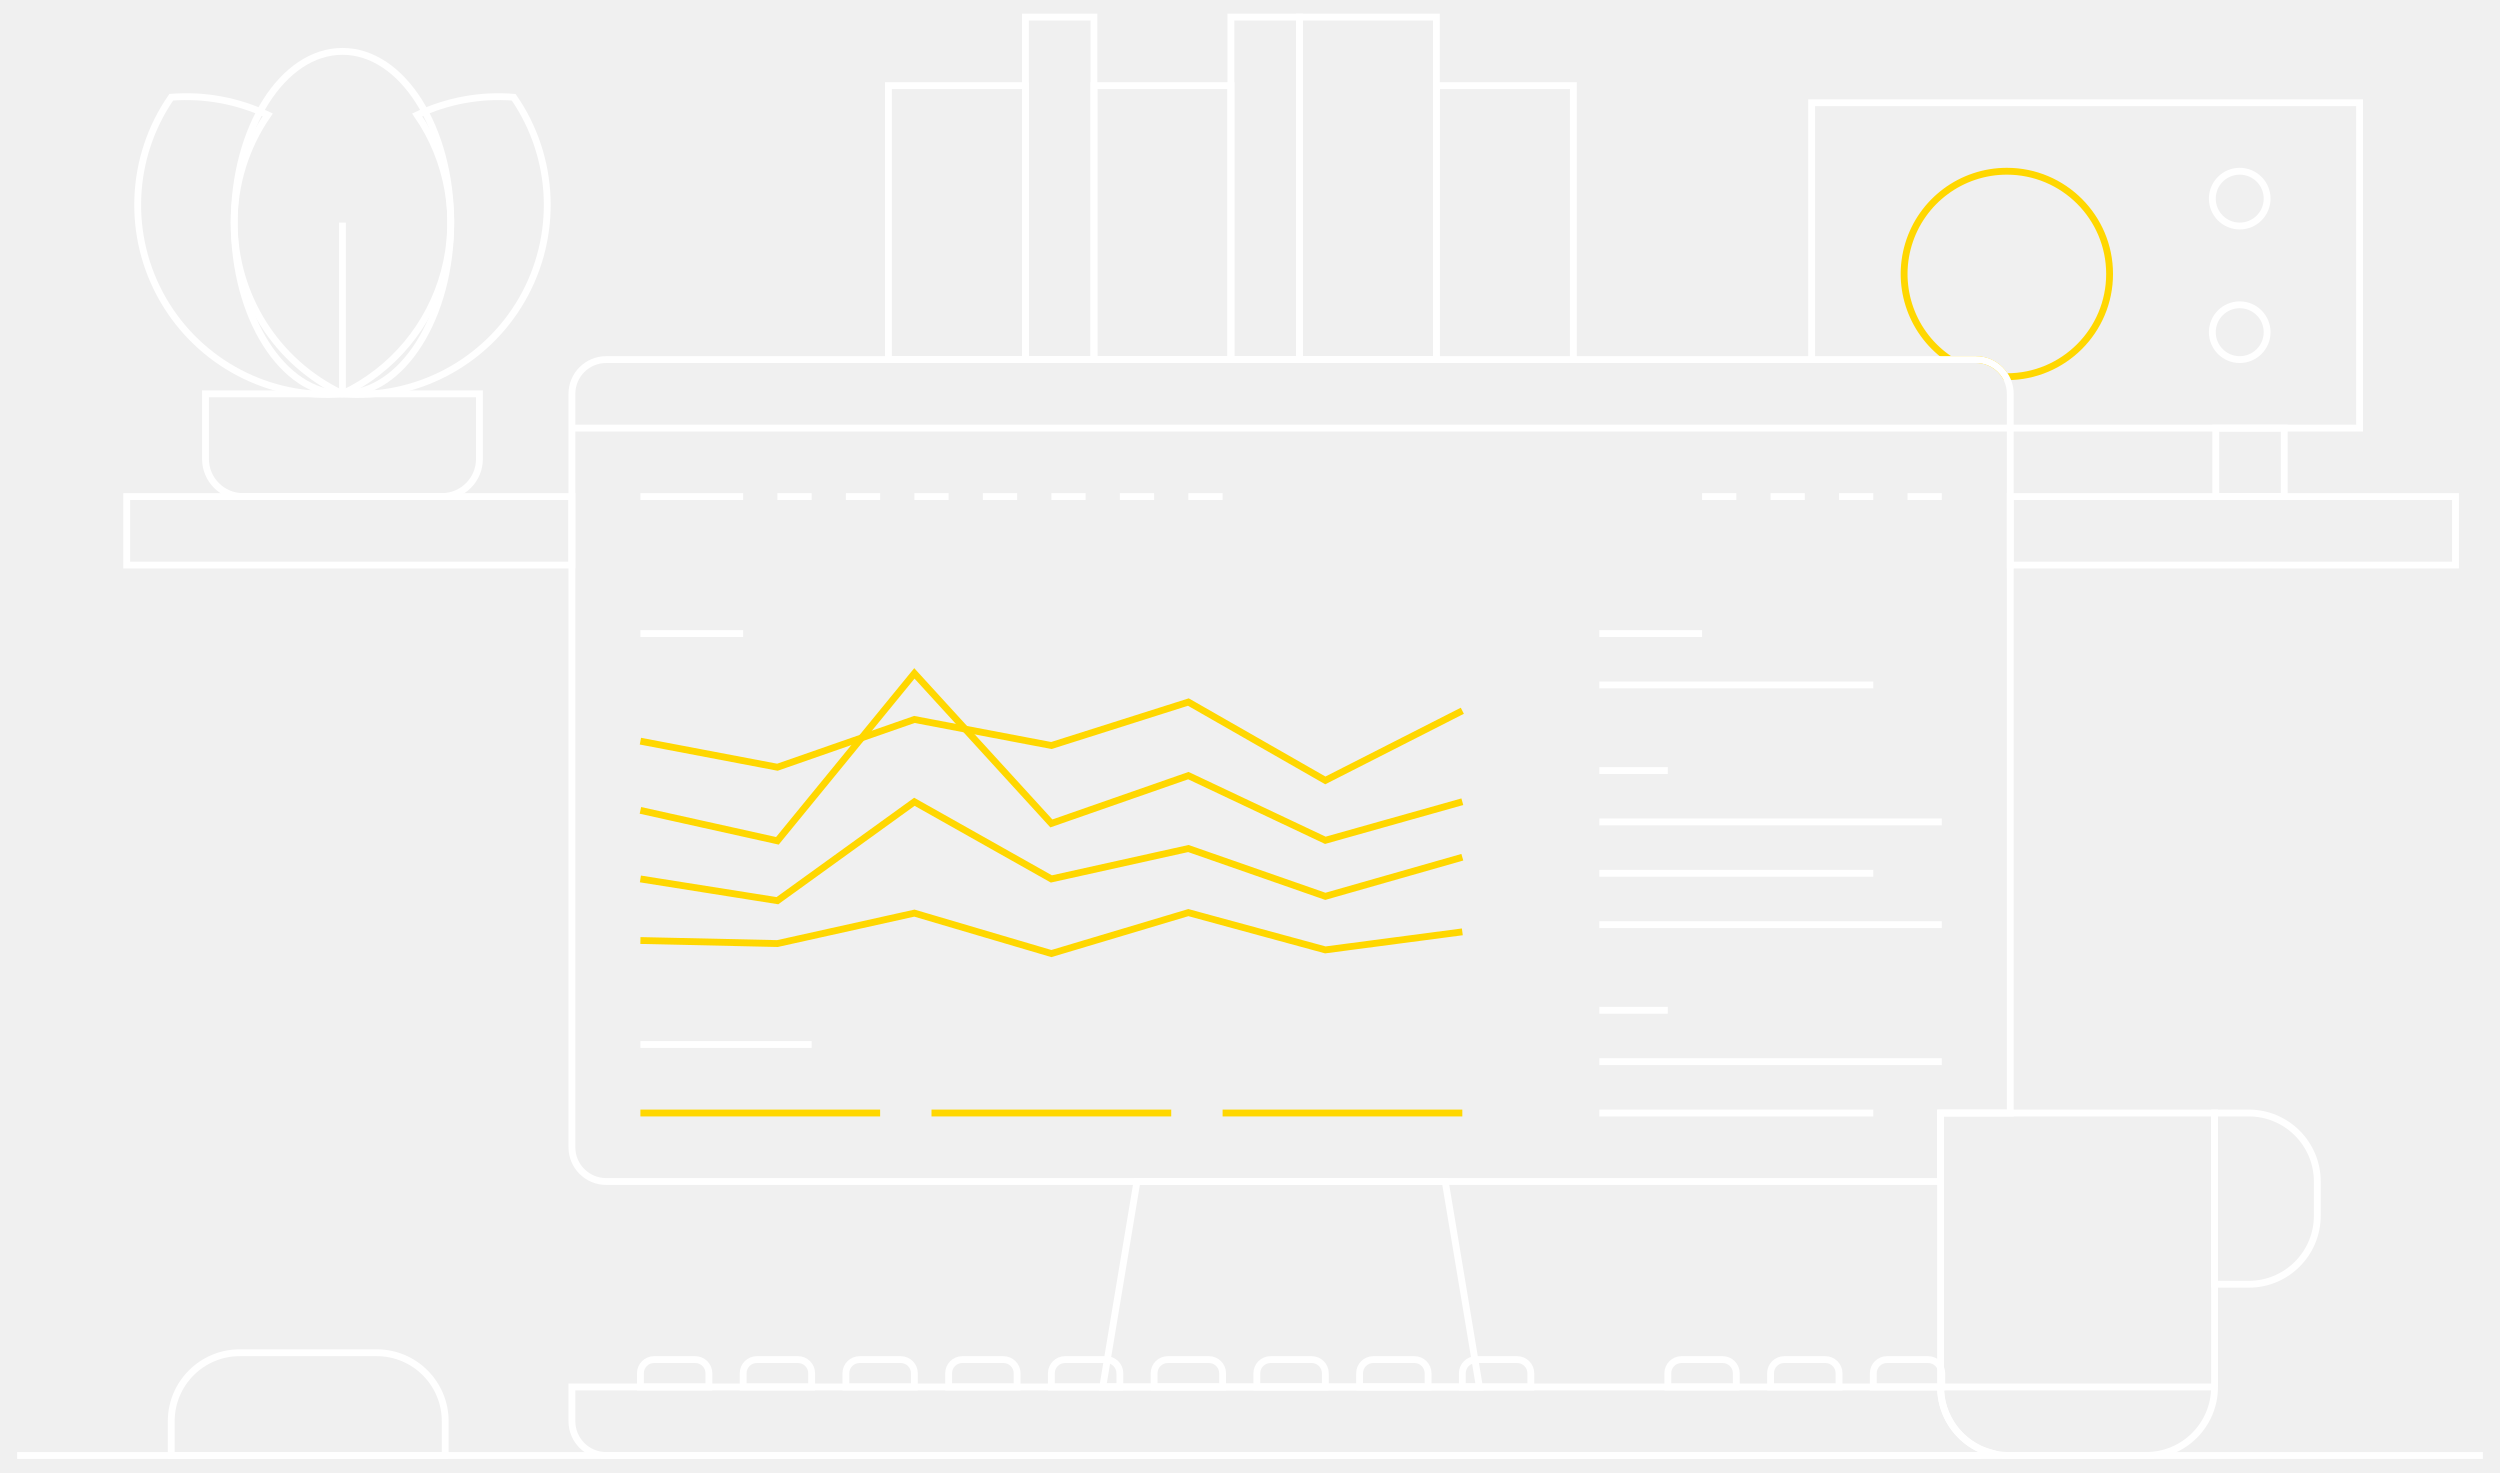
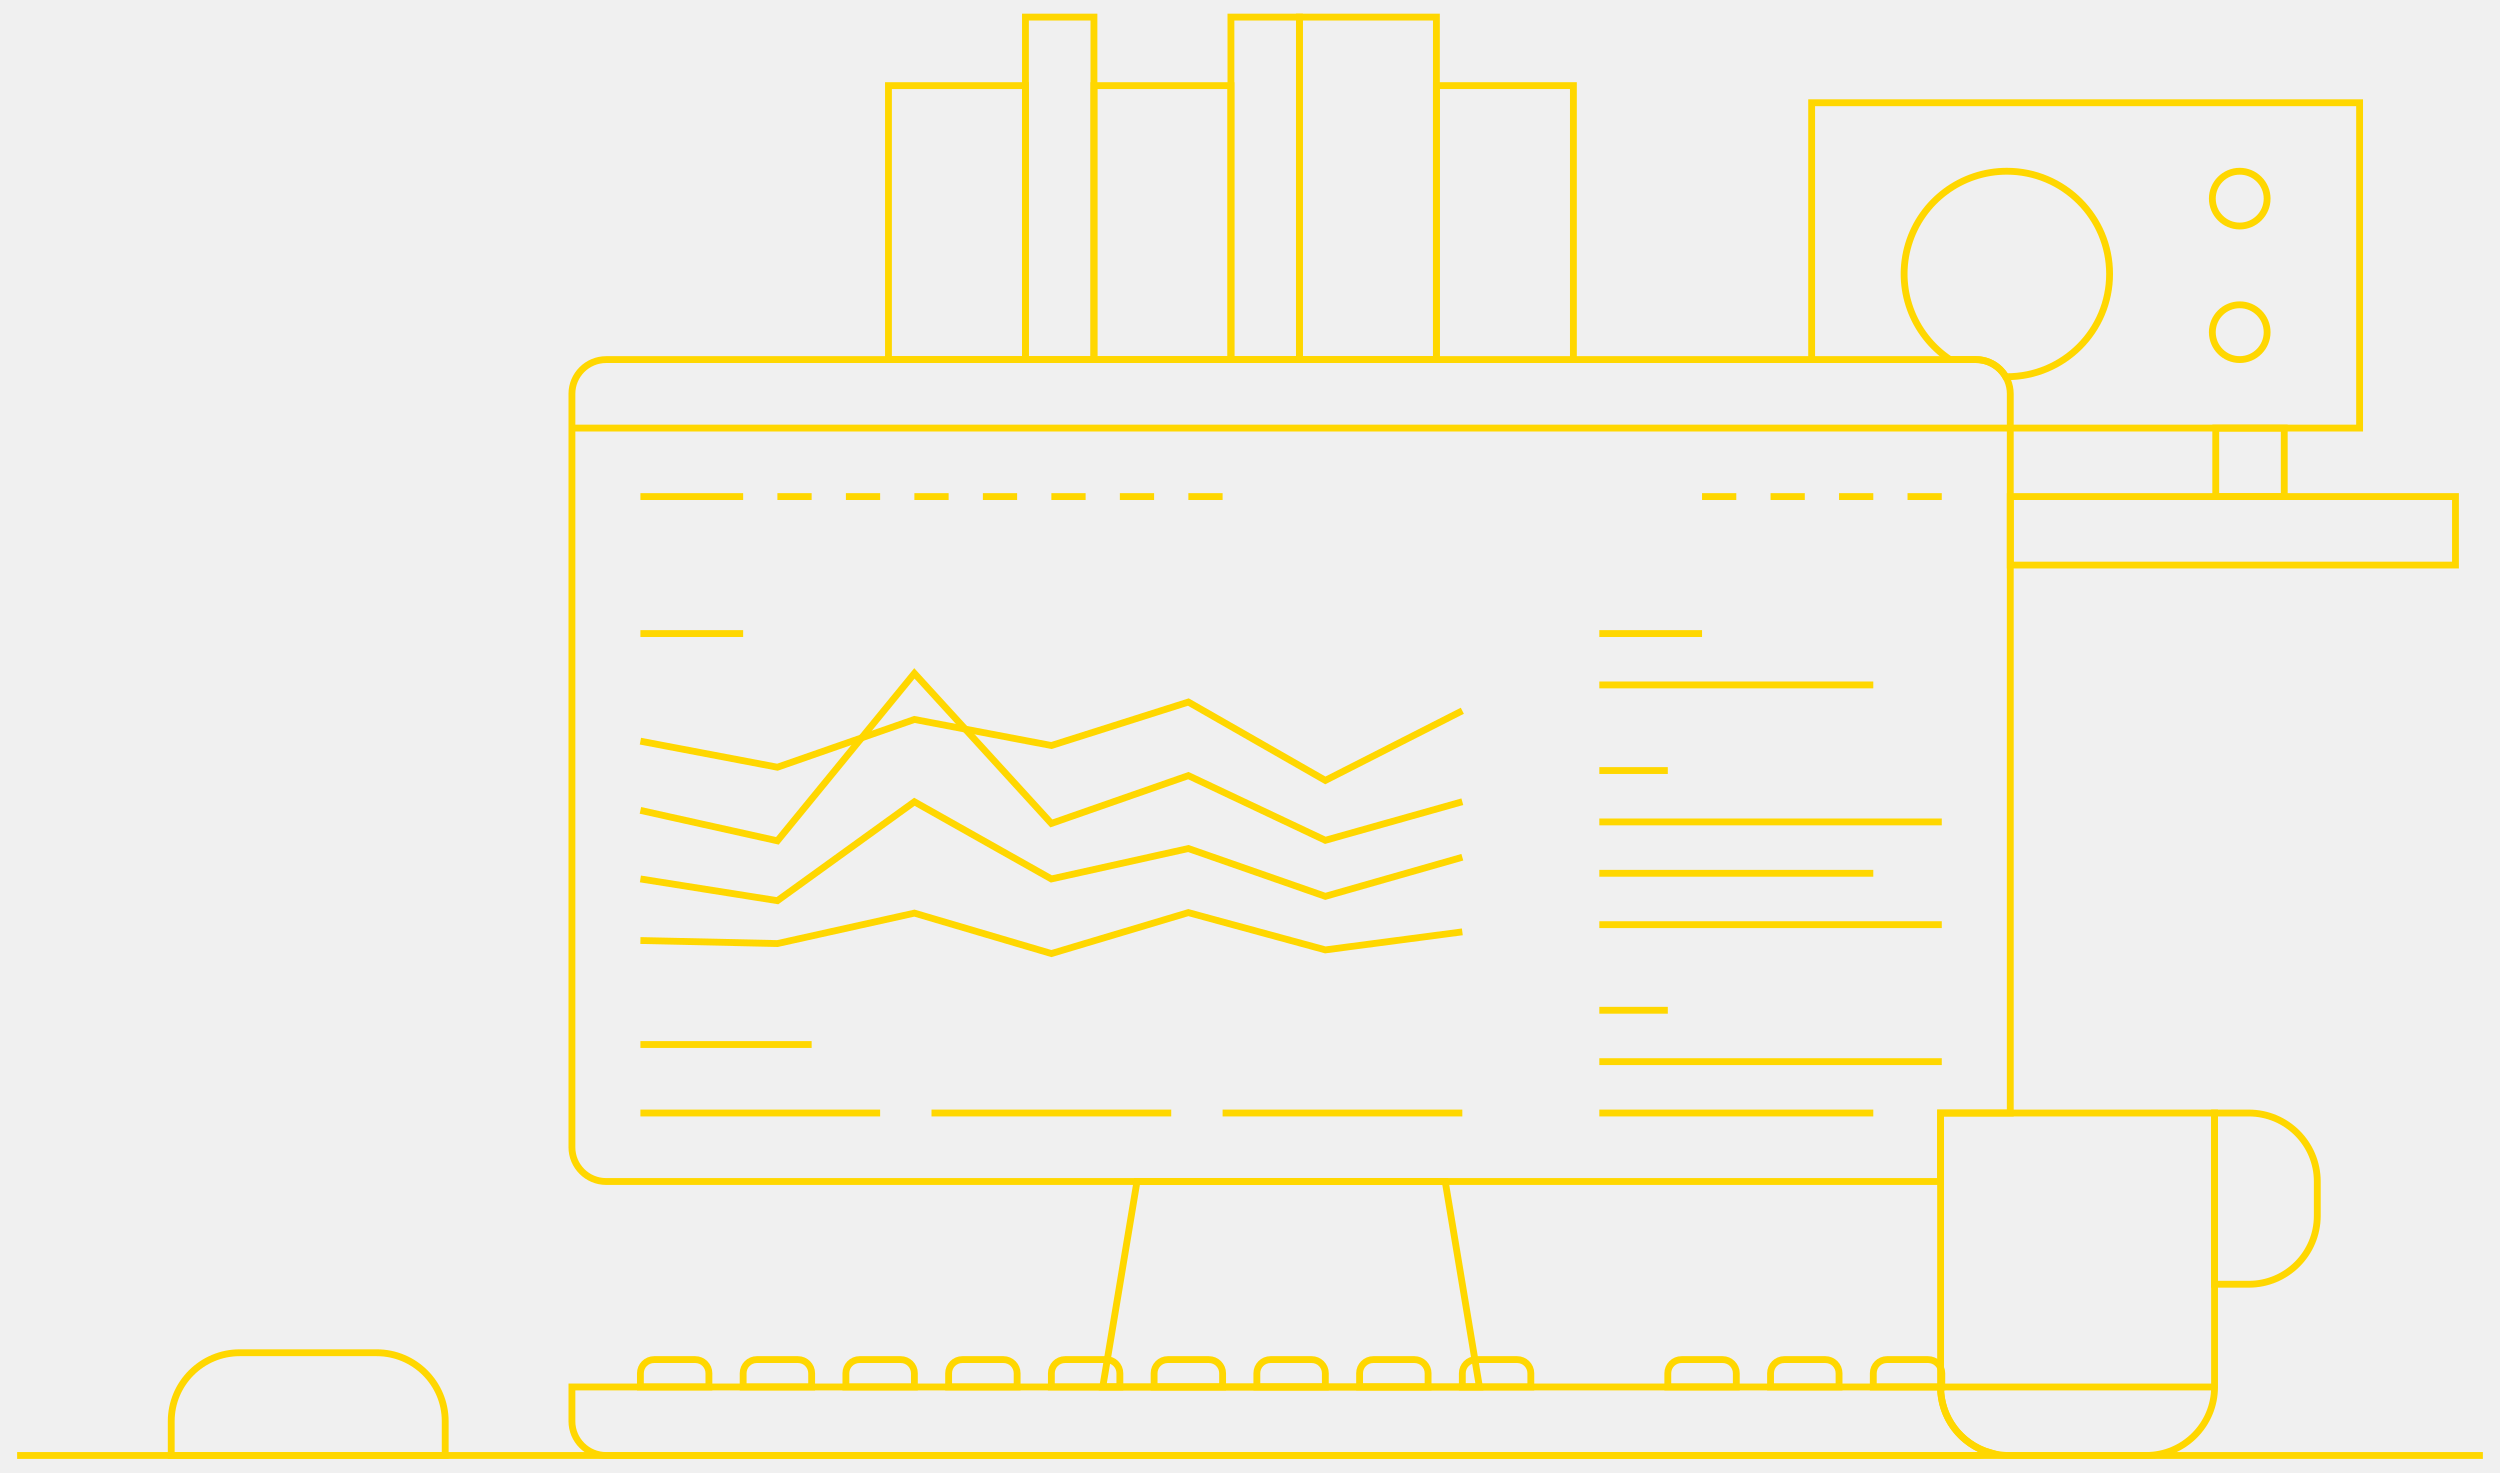
<svg xmlns="http://www.w3.org/2000/svg" id="Layer_1" data-name="Layer 1" viewBox="0 0 730 430">
  <defs>
    <style>.cls-1,.cls-2{fill:none;stroke-miterlimit:10;stroke-width:2px;}.cls-1{stroke:#52e3c2;}.cls-2{stroke:#fff;}</style>
  </defs>
  <path class="cls-1" d="M586,50a30,30,0,0,0-16.58,55H577a10,10,0,0,1,8.65,5H586a30,30,0,0,0,0-60Z" style="stroke: rgb(255, 215, 0);" />
-   <path class="cls-2" d="M70,395h40a20,20,0,0,1,20,20v10a0,0,0,0,1,0,0H50a0,0,0,0,1,0,0V415A20,20,0,0,1,70,395Z" />
-   <polygon class="cls-2" points="432 405 322 405 332 345 422 345 432 405" />
-   <line class="cls-2" x1="167" y1="125" x2="587" y2="125" />
-   <line class="cls-2" x1="646.65" y1="405" x2="566.65" y2="405" />
-   <line class="cls-2" x1="467" y1="185" x2="497" y2="185" />
-   <line class="cls-2" x1="187" y1="185" x2="217" y2="185" />
-   <line class="cls-2" x1="187" y1="145" x2="217" y2="145" />
-   <line class="cls-2" x1="227" y1="145" x2="237" y2="145" />
-   <line class="cls-2" x1="247" y1="145" x2="257" y2="145" />
-   <line class="cls-2" x1="267" y1="145" x2="277" y2="145" />
-   <line class="cls-2" x1="287" y1="145" x2="297" y2="145" />
-   <line class="cls-2" x1="307" y1="145" x2="317" y2="145" />
-   <line class="cls-2" x1="327" y1="145" x2="337" y2="145" />
-   <line class="cls-2" x1="347" y1="145" x2="357" y2="145" />
-   <line class="cls-2" x1="497" y1="145" x2="507" y2="145" />
-   <line class="cls-2" x1="517" y1="145" x2="527" y2="145" />
-   <line class="cls-2" x1="537" y1="145" x2="547" y2="145" />
-   <line class="cls-2" x1="557" y1="145" x2="567" y2="145" />
-   <line class="cls-2" x1="187" y1="305" x2="237" y2="305" />
+   <path class="cls-2" d="M70,395h40a20,20,0,0,1,20,20v10a0,0,0,0,1,0,0H50a0,0,0,0,1,0,0V415A20,20,0,0,1,70,395Z" style="stroke: rgb(255, 215, 0);" />
+   <polygon class="cls-2" points="432 405 322 405 332 345 422 345 432 405" style="stroke: rgb(255, 215, 0);" />
+   <line class="cls-2" x1="167" y1="125" x2="587" y2="125" style="stroke: rgb(255, 215, 0);" />
+   <line class="cls-2" x1="646.65" y1="405" x2="566.65" y2="405" style="stroke: rgb(255, 215, 0);" />
+   <line class="cls-2" x1="467" y1="185" x2="497" y2="185" style="stroke: rgb(255, 215, 0);" />
+   <line class="cls-2" x1="187" y1="185" x2="217" y2="185" style="stroke: rgb(255, 215, 0);" />
+   <line class="cls-2" x1="187" y1="145" x2="217" y2="145" style="stroke: rgb(255, 215, 0);" />
+   <line class="cls-2" x1="227" y1="145" x2="237" y2="145" style="stroke: rgb(255, 215, 0);" />
+   <line class="cls-2" x1="247" y1="145" x2="257" y2="145" style="stroke: rgb(255, 215, 0);" />
+   <line class="cls-2" x1="267" y1="145" x2="277" y2="145" style="stroke: rgb(255, 215, 0);" />
+   <line class="cls-2" x1="287" y1="145" x2="297" y2="145" style="stroke: rgb(255, 215, 0);" />
+   <line class="cls-2" x1="307" y1="145" x2="317" y2="145" style="stroke: rgb(255, 215, 0);" />
+   <line class="cls-2" x1="327" y1="145" x2="337" y2="145" style="stroke: rgb(255, 215, 0);" />
+   <line class="cls-2" x1="347" y1="145" x2="357" y2="145" style="stroke: rgb(255, 215, 0);" />
+   <line class="cls-2" x1="497" y1="145" x2="507" y2="145" style="stroke: rgb(255, 215, 0);" />
+   <line class="cls-2" x1="517" y1="145" x2="527" y2="145" style="stroke: rgb(255, 215, 0);" />
+   <line class="cls-2" x1="537" y1="145" x2="547" y2="145" style="stroke: rgb(255, 215, 0);" />
+   <line class="cls-2" x1="557" y1="145" x2="567" y2="145" style="stroke: rgb(255, 215, 0);" />
+   <line class="cls-2" x1="187" y1="305" x2="237" y2="305" style="stroke: rgb(255, 215, 0);" />
  <line class="cls-1" x1="187" y1="325" x2="257" y2="325" style="stroke: rgb(255, 215, 0);" />
  <line class="cls-1" x1="357" y1="325" x2="427" y2="325" style="stroke: rgb(255, 215, 0);" />
-   <line class="cls-2" x1="467" y1="200" x2="547" y2="200" />
-   <line class="cls-2" x1="467" y1="225" x2="487" y2="225" />
-   <line class="cls-2" x1="467" y1="240" x2="567" y2="240" />
-   <line class="cls-2" x1="467" y1="255" x2="547" y2="255" />
-   <line class="cls-2" x1="467" y1="270" x2="567" y2="270" />
-   <line class="cls-2" x1="467" y1="295" x2="487" y2="295" />
-   <line class="cls-2" x1="467" y1="310" x2="567" y2="310" />
-   <line class="cls-2" x1="467" y1="325" x2="547" y2="325" />
-   <line class="cls-2" x1="5" y1="425" x2="725" y2="425" />
-   <path class="cls-2" d="M71,115H129a11,11,0,0,1,11,11v19a0,0,0,0,1,0,0H60a0,0,0,0,1,0,0V126a11,11,0,0,1,11-11Z" transform="translate(200 260) rotate(-180)" />
-   <path class="cls-2" d="M666.65,325h10a0,0,0,0,1,0,0v50a0,0,0,0,1,0,0h-10a20,20,0,0,1-20-20V345a20,20,0,0,1,20-20Z" transform="translate(1323.3 700) rotate(-180)" />
+   <line class="cls-2" x1="467" y1="200" x2="547" y2="200" style="stroke: rgb(255, 215, 0);" />
+   <line class="cls-2" x1="467" y1="225" x2="487" y2="225" style="stroke: rgb(255, 215, 0);" />
+   <line class="cls-2" x1="467" y1="240" x2="567" y2="240" style="stroke: rgb(255, 215, 0);" />
+   <line class="cls-2" x1="467" y1="255" x2="547" y2="255" style="stroke: rgb(255, 215, 0);" />
+   <line class="cls-2" x1="467" y1="270" x2="567" y2="270" style="stroke: rgb(255, 215, 0);" />
+   <line class="cls-2" x1="467" y1="295" x2="487" y2="295" style="stroke: rgb(255, 215, 0);" />
+   <line class="cls-2" x1="467" y1="310" x2="567" y2="310" style="stroke: rgb(255, 215, 0);" />
+   <line class="cls-2" x1="467" y1="325" x2="547" y2="325" style="stroke: rgb(255, 215, 0);" />
+   <line class="cls-2" x1="5" y1="425" x2="725" y2="425" style="stroke: rgb(255, 215, 0);" />
+   <path class="cls-2" d="M666.65,325h10a0,0,0,0,1,0,0v50a0,0,0,0,1,0,0h-10a20,20,0,0,1-20-20V345a20,20,0,0,1,20-20Z" transform="translate(1323.3 700) rotate(-180)" style="stroke: rgb(255, 215, 0);" />
  <polyline class="cls-2" points="187 216.42 227 224.03 267 210.08 307 217.69 347 205 387 227.88 427 207.54" style="stroke: rgb(255, 215, 0);" />
  <polyline class="cls-2" points="187 236.63 227 245.52 267 196.63 307 240.44 347 226.48 387 245.37 427 234.1" style="stroke: rgb(255, 215, 0);" />
  <polyline class="cls-2" points="187 274.63 227 275.52 267 266.63 307 278.44 347 266.48 387 277.37 427 272.1" style="stroke: rgb(255, 215, 0);" />
  <polyline class="cls-2" points="187 256.65 227 263 267 234.12 307 256.65 347 247.77 387 261.73 427 250.31" style="stroke: rgb(255, 215, 0);" />
  <line class="cls-1" x1="272" y1="325" x2="342" y2="325" style="stroke: rgb(255, 215, 0);" />
-   <rect class="cls-2" x="587" y="145" width="130" height="20" transform="translate(1304 310) rotate(-180)" />
-   <rect class="cls-2" x="37" y="145" width="130" height="20" transform="translate(204 310) rotate(-180)" />
-   <polyline class="cls-2" points="529 105 529 30 689 30 689 125 587 125" />
-   <rect class="cls-2" x="647" y="125" width="20" height="20" />
-   <path class="cls-2" d="M191,397h12a4,4,0,0,1,4,4v4a0,0,0,0,1,0,0H187a0,0,0,0,1,0,0v-4A4,4,0,0,1,191,397Z" />
-   <path class="cls-2" d="M221,397h12a4,4,0,0,1,4,4v4a0,0,0,0,1,0,0H217a0,0,0,0,1,0,0v-4A4,4,0,0,1,221,397Z" />
-   <path class="cls-2" d="M251,397h12a4,4,0,0,1,4,4v4a0,0,0,0,1,0,0H247a0,0,0,0,1,0,0v-4A4,4,0,0,1,251,397Z" />
-   <path class="cls-2" d="M281,397h12a4,4,0,0,1,4,4v4a0,0,0,0,1,0,0H277a0,0,0,0,1,0,0v-4A4,4,0,0,1,281,397Z" />
-   <path class="cls-2" d="M311,397h12a4,4,0,0,1,4,4v4a0,0,0,0,1,0,0H307a0,0,0,0,1,0,0v-4A4,4,0,0,1,311,397Z" />
-   <path class="cls-2" d="M341,397h12a4,4,0,0,1,4,4v4a0,0,0,0,1,0,0H337a0,0,0,0,1,0,0v-4A4,4,0,0,1,341,397Z" />
-   <path class="cls-2" d="M371,397h12a4,4,0,0,1,4,4v4a0,0,0,0,1,0,0H367a0,0,0,0,1,0,0v-4A4,4,0,0,1,371,397Z" />
-   <path class="cls-2" d="M401,397h12a4,4,0,0,1,4,4v4a0,0,0,0,1,0,0H397a0,0,0,0,1,0,0v-4A4,4,0,0,1,401,397Z" />
-   <path class="cls-2" d="M431,397h12a4,4,0,0,1,4,4v4a0,0,0,0,1,0,0H427a0,0,0,0,1,0,0v-4A4,4,0,0,1,431,397Z" />
-   <path class="cls-2" d="M491,397h12a4,4,0,0,1,4,4v4a0,0,0,0,1,0,0H487a0,0,0,0,1,0,0v-4A4,4,0,0,1,491,397Z" />
-   <path class="cls-2" d="M521,397h12a4,4,0,0,1,4,4v4a0,0,0,0,1,0,0H517a0,0,0,0,1,0,0v-4A4,4,0,0,1,521,397Z" />
-   <path class="cls-2" d="M551,397h12a4,4,0,0,1,4,4v4a0,0,0,0,1,0,0H547a0,0,0,0,1,0,0v-4A4,4,0,0,1,551,397Z" />
-   <circle class="cls-2" cx="654" cy="58" r="8" />
-   <circle class="cls-2" cx="654" cy="97" r="8" />
-   <line class="cls-2" x1="100" y1="115" x2="100" y2="65" />
-   <path class="cls-2" d="M150,28.4a55.59,55.59,0,0,0-28.18,5.16A55.34,55.34,0,0,1,100,115a55.34,55.34,0,0,0,50-86.6Z" />
-   <path class="cls-2" d="M68.38,65a55.05,55.05,0,0,1,9.8-31.44A55.59,55.59,0,0,0,50,28.4,55.34,55.34,0,0,0,100,115,55.34,55.34,0,0,1,68.38,65Z" />
-   <ellipse class="cls-2" cx="100" cy="65" rx="31.62" ry="50" />
-   <rect class="cls-2" x="379.43" y="5" width="40" height="100" transform="translate(798.86 110) rotate(-180)" />
-   <polyline class="cls-2" points="459.43 105 459.43 25 419.43 25 419.43 105" />
-   <rect class="cls-2" x="319.43" y="25" width="40" height="80" transform="translate(678.86 130) rotate(-180)" />
-   <rect class="cls-2" x="359.43" y="5" width="20" height="100" transform="translate(738.86 110) rotate(-180)" />
-   <rect class="cls-2" x="259.43" y="25" width="40" height="80" transform="translate(558.86 130) rotate(-180)" />
-   <rect class="cls-2" x="299.43" y="5" width="20" height="100" transform="translate(618.86 110) rotate(-180)" />
-   <path class="cls-2" d="M566.65,325H587V115a10,10,0,0,0-10-10H177a10,10,0,0,0-10,10V335a10,10,0,0,0,10,10H566.65Z" />
-   <path class="cls-2" d="M566.65,405H167v10a10,10,0,0,0,10,10H577a10,10,0,0,0,4-.83A20,20,0,0,1,566.65,405Z" />
-   <path class="cls-2" d="M586.65,325h40a20,20,0,0,1,20,20v80a0,0,0,0,1,0,0h-80a0,0,0,0,1,0,0V345A20,20,0,0,1,586.65,325Z" transform="translate(1213.3 750) rotate(-180)" />
+   <rect class="cls-2" x="587" y="145" width="130" height="20" transform="translate(1304 310) rotate(-180)" style="stroke: rgb(255, 215, 0);" />
+   <polyline class="cls-2" points="529 105 529 30 689 30 689 125 587 125" style="stroke: rgb(255, 215, 0);" />
+   <rect class="cls-2" x="647" y="125" width="20" height="20" style="stroke: rgb(255, 215, 0);" />
+   <path class="cls-2" d="M191,397h12a4,4,0,0,1,4,4v4a0,0,0,0,1,0,0H187a0,0,0,0,1,0,0v-4A4,4,0,0,1,191,397Z" style="stroke: rgb(255, 215, 0);" />
+   <path class="cls-2" d="M221,397h12a4,4,0,0,1,4,4v4a0,0,0,0,1,0,0H217a0,0,0,0,1,0,0v-4A4,4,0,0,1,221,397Z" style="stroke: rgb(255, 215, 0);" />
+   <path class="cls-2" d="M251,397h12a4,4,0,0,1,4,4v4a0,0,0,0,1,0,0H247a0,0,0,0,1,0,0v-4A4,4,0,0,1,251,397Z" style="stroke: rgb(255, 215, 0);" />
+   <path class="cls-2" d="M281,397h12a4,4,0,0,1,4,4v4a0,0,0,0,1,0,0H277a0,0,0,0,1,0,0v-4A4,4,0,0,1,281,397Z" style="stroke: rgb(255, 215, 0);" />
+   <path class="cls-2" d="M311,397h12a4,4,0,0,1,4,4v4a0,0,0,0,1,0,0H307a0,0,0,0,1,0,0v-4A4,4,0,0,1,311,397Z" style="stroke: rgb(255, 215, 0);" />
+   <path class="cls-2" d="M341,397h12a4,4,0,0,1,4,4v4a0,0,0,0,1,0,0H337a0,0,0,0,1,0,0v-4A4,4,0,0,1,341,397Z" style="stroke: rgb(255, 215, 0);" />
+   <path class="cls-2" d="M371,397h12a4,4,0,0,1,4,4v4a0,0,0,0,1,0,0H367a0,0,0,0,1,0,0v-4A4,4,0,0,1,371,397Z" style="stroke: rgb(255, 215, 0);" />
+   <path class="cls-2" d="M401,397h12a4,4,0,0,1,4,4v4a0,0,0,0,1,0,0H397a0,0,0,0,1,0,0v-4A4,4,0,0,1,401,397Z" style="stroke: rgb(255, 215, 0);" />
+   <path class="cls-2" d="M431,397h12a4,4,0,0,1,4,4v4a0,0,0,0,1,0,0H427a0,0,0,0,1,0,0v-4A4,4,0,0,1,431,397Z" style="stroke: rgb(255, 215, 0);" />
+   <path class="cls-2" d="M491,397h12a4,4,0,0,1,4,4v4a0,0,0,0,1,0,0H487a0,0,0,0,1,0,0v-4A4,4,0,0,1,491,397Z" style="stroke: rgb(255, 215, 0);" />
+   <path class="cls-2" d="M521,397h12a4,4,0,0,1,4,4v4a0,0,0,0,1,0,0H517a0,0,0,0,1,0,0v-4A4,4,0,0,1,521,397Z" style="stroke: rgb(255, 215, 0);" />
+   <path class="cls-2" d="M551,397h12a4,4,0,0,1,4,4v4a0,0,0,0,1,0,0H547a0,0,0,0,1,0,0v-4A4,4,0,0,1,551,397Z" style="stroke: rgb(255, 215, 0);" />
+   <circle class="cls-2" cx="654" cy="58" r="8" style="stroke: rgb(255, 215, 0);" />
+   <circle class="cls-2" cx="654" cy="97" r="8" style="stroke: rgb(255, 215, 0);" />
+   <rect class="cls-2" x="379.43" y="5" width="40" height="100" transform="translate(798.86 110) rotate(-180)" style="stroke: rgb(255, 215, 0);" />
+   <polyline class="cls-2" points="459.43 105 459.43 25 419.43 25 419.43 105" style="stroke: rgb(255, 215, 0);" />
+   <rect class="cls-2" x="319.43" y="25" width="40" height="80" transform="translate(678.86 130) rotate(-180)" style="stroke: rgb(255, 215, 0);" />
+   <rect class="cls-2" x="359.43" y="5" width="20" height="100" transform="translate(738.86 110) rotate(-180)" style="stroke: rgb(255, 215, 0);" />
+   <rect class="cls-2" x="259.43" y="25" width="40" height="80" transform="translate(558.86 130) rotate(-180)" style="stroke: rgb(255, 215, 0);" />
+   <rect class="cls-2" x="299.43" y="5" width="20" height="100" transform="translate(618.86 110) rotate(-180)" style="stroke: rgb(255, 215, 0);" />
+   <path class="cls-2" d="M566.65,325H587V115a10,10,0,0,0-10-10H177a10,10,0,0,0-10,10V335a10,10,0,0,0,10,10H566.65Z" style="stroke: rgb(255, 215, 0);" />
+   <path class="cls-2" d="M566.65,405H167v10a10,10,0,0,0,10,10H577a10,10,0,0,0,4-.83A20,20,0,0,1,566.65,405Z" style="stroke: rgb(255, 215, 0);" />
+   <path class="cls-2" d="M586.65,325h40a20,20,0,0,1,20,20v80a0,0,0,0,1,0,0h-80a0,0,0,0,1,0,0V345A20,20,0,0,1,586.65,325Z" transform="translate(1213.3 750) rotate(-180)" style="stroke: rgb(255, 215, 0);" />
</svg>
